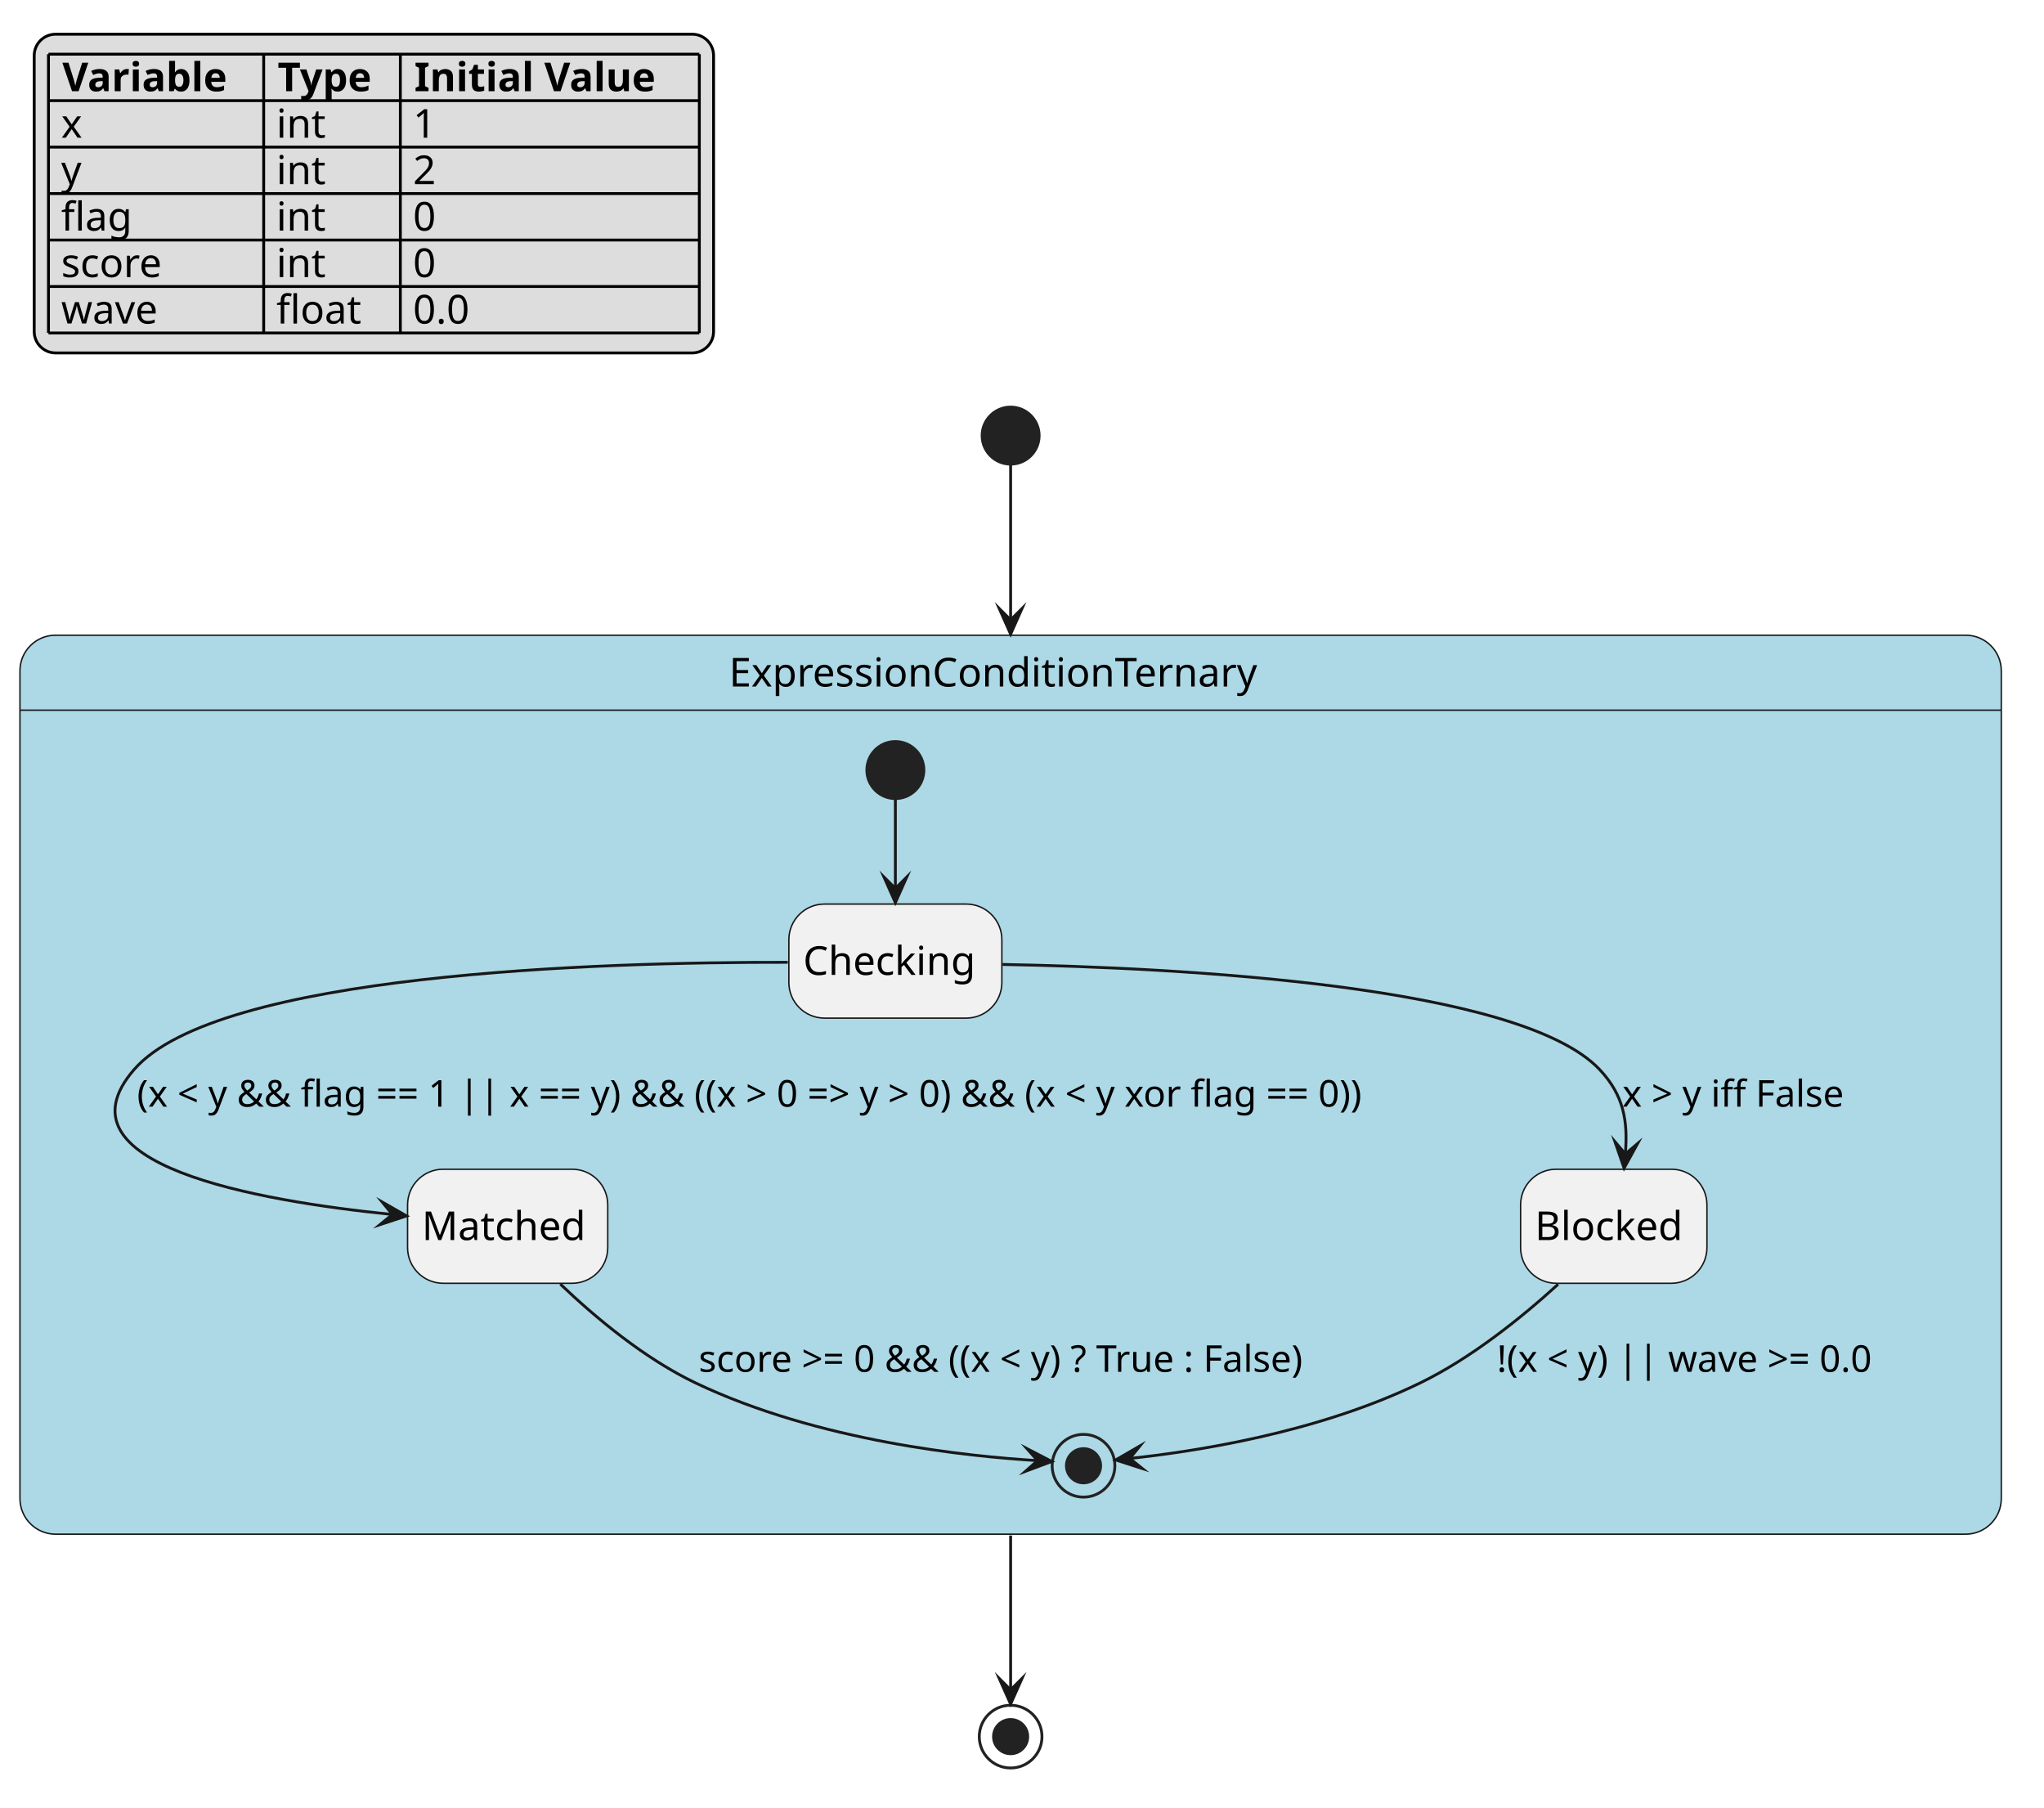
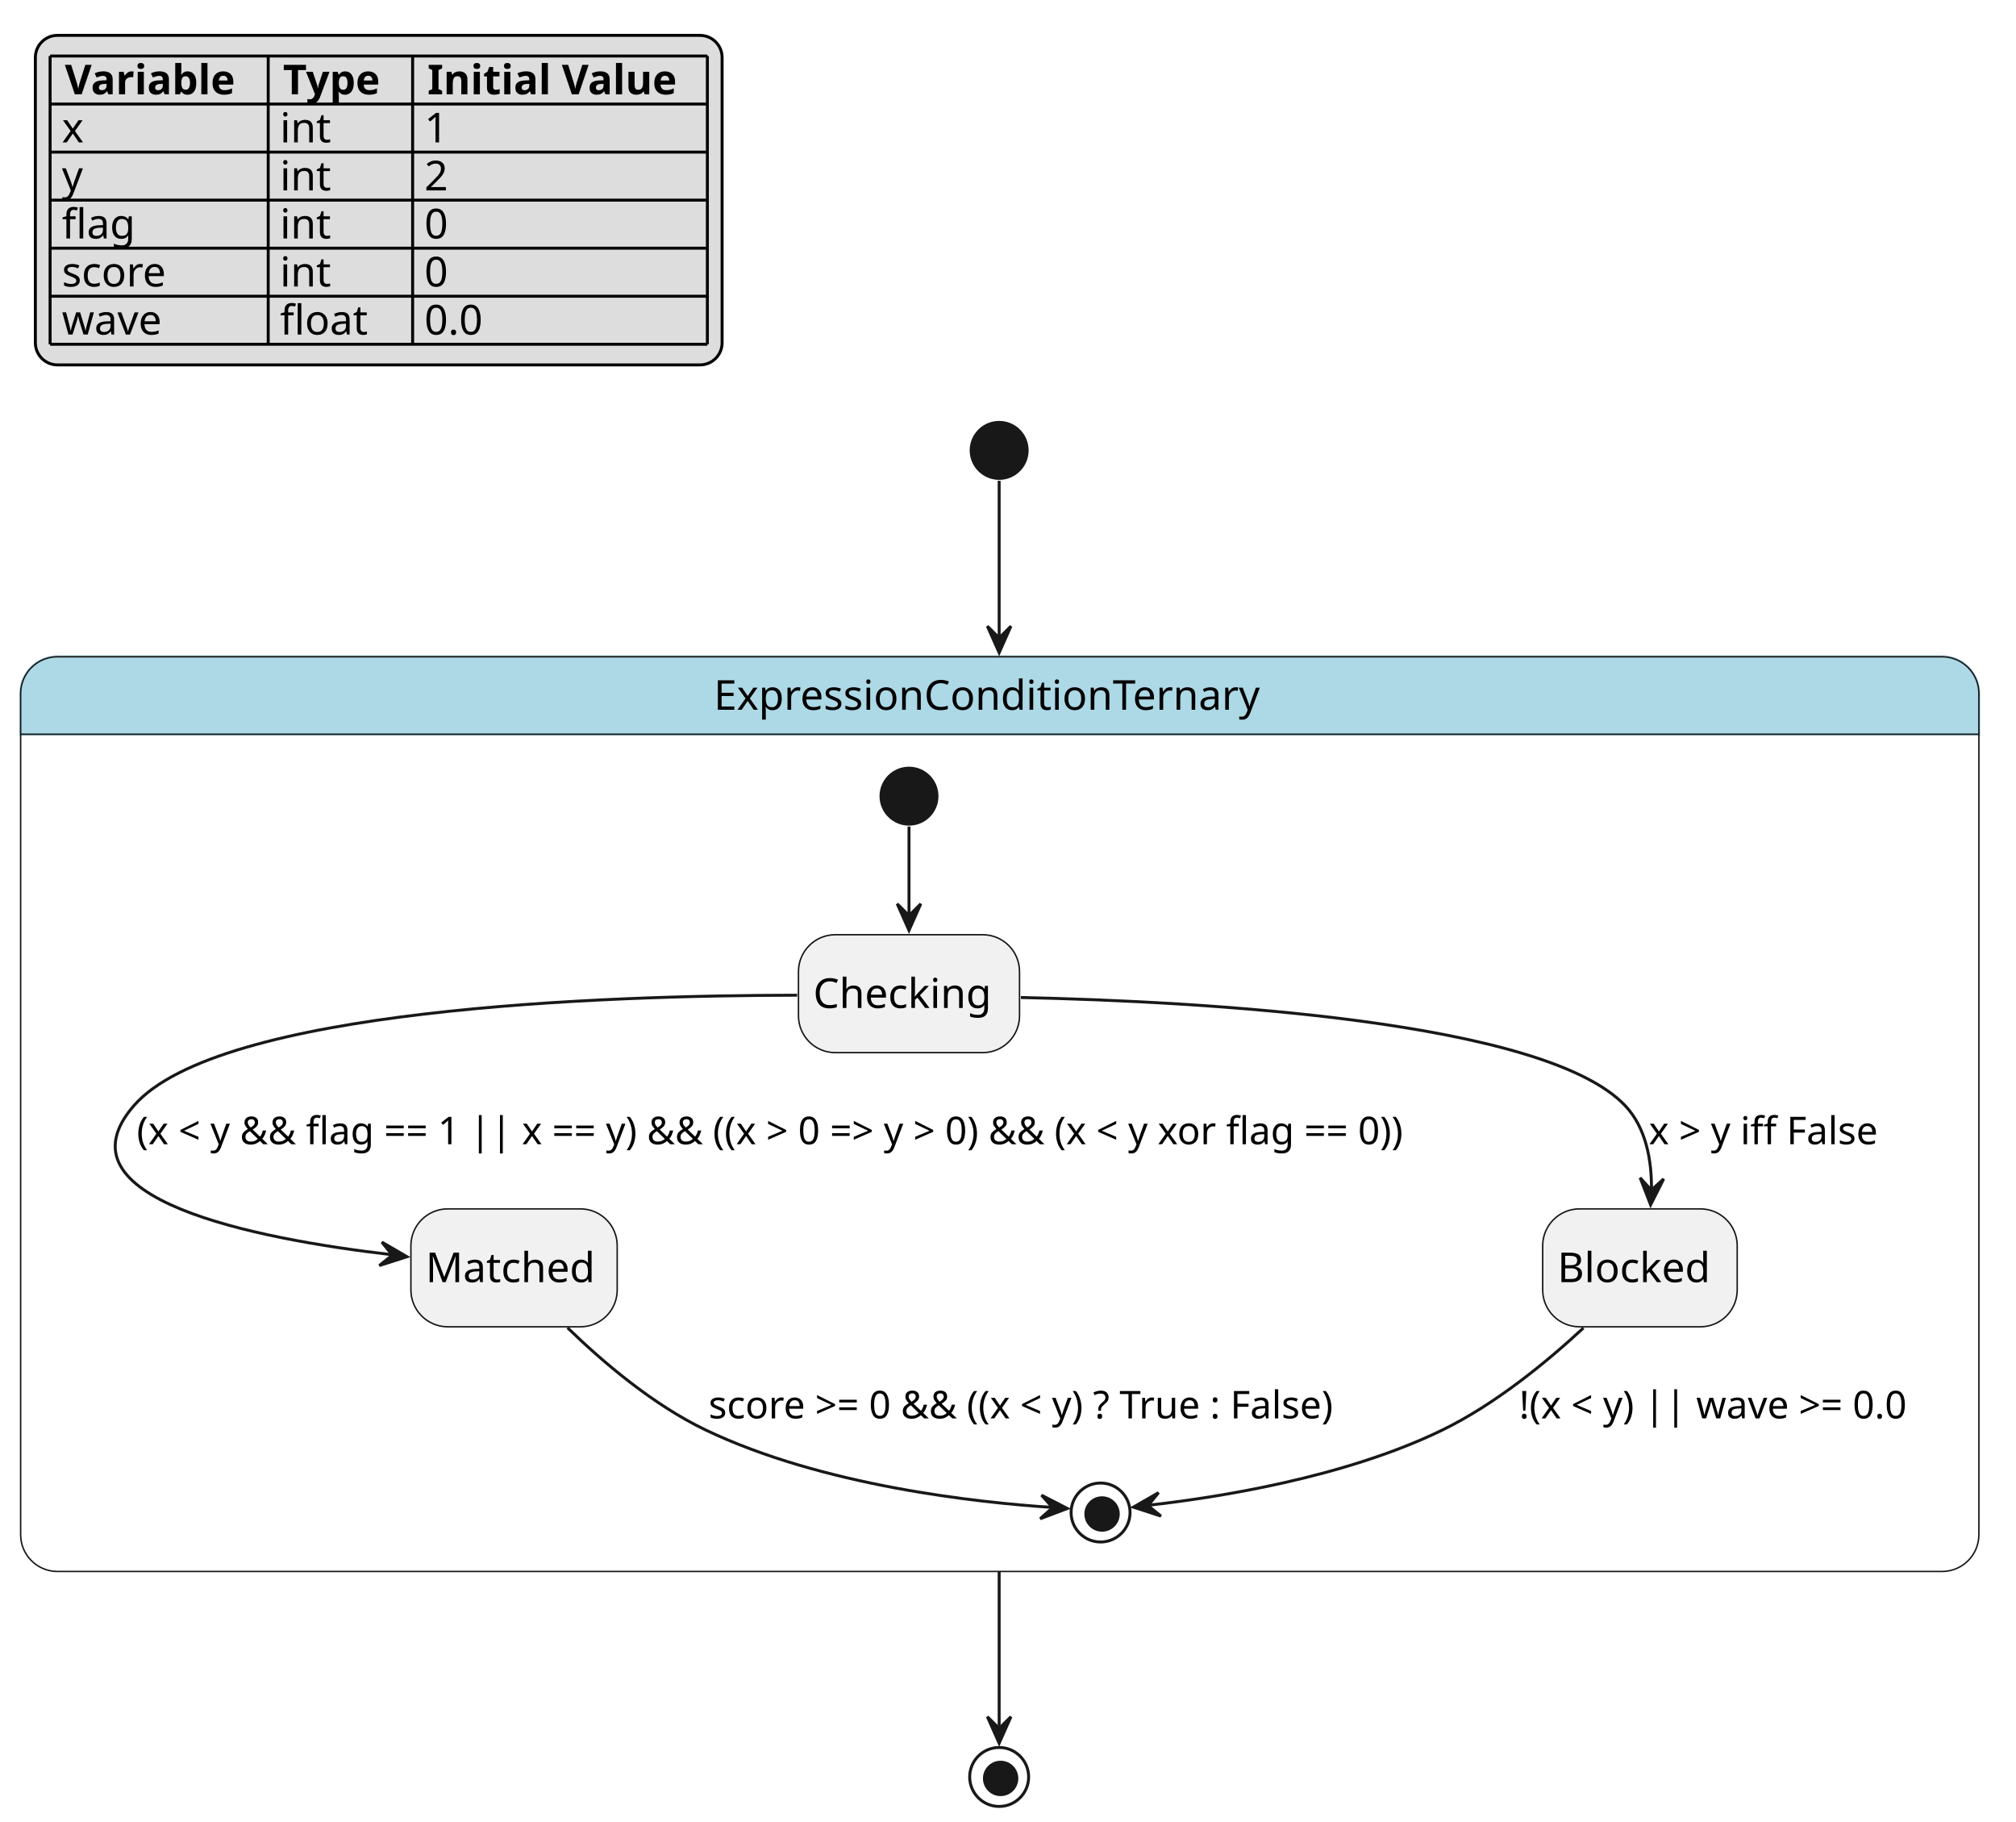
- <svg xmlns="http://www.w3.org/2000/svg" version="1.1" data-diagram-type="STATE" style="width:717px;height:634px;background:#FFFFFF;" width="717px" height="634px" viewBox="0 0 717 634" zoomAndPan="magnify" preserveAspectRatio="none" contentStyleType="text/css">
+ <svg xmlns="http://www.w3.org/2000/svg" contentStyleType="text/css" height="618px" preserveAspectRatio="none" style="width:684px;height:618px;background:#FFFFFF;" version="1.1" viewBox="0 0 684 618" width="684px" zoomAndPan="magnify">
  <defs />
-   <g font-family="sans-serif" lengthAdjust="spacing">
-     <g class="legend" data-source-line="10">
-       <rect x="12" y="12" width="238.313" height="111.781" fill="#DDD" style="stroke:#000;stroke-width:1;" rx="7.5" ry="7.5" />
-       <text x="21.874" y="31.995" fill="#000" font-size="14" textLength="65.748" font-weight="700">Variable</text>
-       <text x="97.37" y="31.995" fill="#000" font-size="14" textLength="38.192" font-weight="700">Type</text>
-       <text x="145.311" y="31.995" fill="#000" font-size="14" textLength="95.129" font-weight="700">Initial Value</text>
-       <text x="21.45" y="48.292" fill="#000" font-size="14">x</text>
-       <text x="96.946" y="48.292" fill="#000" font-size="14" textLength="18.252">int</text>
-       <text x="144.887" y="48.292" fill="#000" font-size="14">1</text>
-       <text x="21.45" y="64.589" fill="#000" font-size="14">y</text>
-       <text x="96.946" y="64.589" fill="#000" font-size="14" textLength="18.252">int</text>
-       <text x="144.887" y="64.589" fill="#000" font-size="14">2</text>
-       <text x="21.45" y="80.886" fill="#000" font-size="14" textLength="26.284">flag</text>
-       <text x="96.946" y="80.886" fill="#000" font-size="14" textLength="18.252">int</text>
-       <text x="144.887" y="80.886" fill="#000" font-size="14">0</text>
-       <text x="21.45" y="97.183" fill="#000" font-size="14" textLength="37.926">score</text>
-       <text x="96.946" y="97.183" fill="#000" font-size="14" textLength="18.252">int</text>
-       <text x="144.887" y="97.183" fill="#000" font-size="14">0</text>
-       <text x="21.45" y="113.479" fill="#000" font-size="14" textLength="36.928">wave</text>
-       <text x="96.946" y="113.479" fill="#000" font-size="14" textLength="31.452">float</text>
-       <text x="144.887" y="113.479" fill="#000" font-size="14" textLength="22.265">0.0</text>
-       <line x1="17" y1="19" x2="245.313" y2="19" style="stroke:#000;stroke-width:1;" />
-       <line x1="17" y1="35.297" x2="245.313" y2="35.297" style="stroke:#000;stroke-width:1;" />
-       <line x1="17" y1="51.594" x2="245.313" y2="51.594" style="stroke:#000;stroke-width:1;" />
-       <line x1="17" y1="67.891" x2="245.313" y2="67.891" style="stroke:#000;stroke-width:1;" />
-       <line x1="17" y1="84.188" x2="245.313" y2="84.188" style="stroke:#000;stroke-width:1;" />
-       <line x1="17" y1="100.484" x2="245.313" y2="100.484" style="stroke:#000;stroke-width:1;" />
-       <line x1="17" y1="116.781" x2="245.313" y2="116.781" style="stroke:#000;stroke-width:1;" />
-       <line x1="17" y1="19" x2="17" y2="116.781" style="stroke:#000;stroke-width:1;" />
-       <line x1="92.496" y1="19" x2="92.496" y2="116.781" style="stroke:#000;stroke-width:1;" />
-       <line x1="140.437" y1="19" x2="140.437" y2="116.781" style="stroke:#000;stroke-width:1;" />
-       <line x1="245.313" y1="19" x2="245.313" y2="116.781" style="stroke:#000;stroke-width:1;" />
+   <g>
+     <rect fill="#DDDDDD" height="111.781" id="_legend" rx="7.5" ry="7.5" style="stroke:#000000;stroke-width:1.0;" width="233" x="12" y="12" />
+     <text fill="#000000" font-family="sans-serif" font-size="14" font-weight="bold" lengthAdjust="spacing" textLength="64" x="22" y="31.995">Variable</text>
+     <text fill="#000000" font-family="sans-serif" font-size="14" font-weight="bold" lengthAdjust="spacing" textLength="39" x="96" y="31.995">Type</text>
+     <text fill="#000000" font-family="sans-serif" font-size="14" font-weight="bold" lengthAdjust="spacing" textLength="90" x="145" y="31.995">Initial Value</text>
+     <text fill="#000000" font-family="sans-serif" font-size="14" lengthAdjust="spacing" textLength="7" x="21" y="48.292">x</text>
+     <text fill="#000000" font-family="sans-serif" font-size="14" lengthAdjust="spacing" textLength="17" x="95" y="48.292">int</text>
+     <text fill="#000000" font-family="sans-serif" font-size="14" lengthAdjust="spacing" textLength="9" x="144" y="48.292">1</text>
+     <text fill="#000000" font-family="sans-serif" font-size="14" lengthAdjust="spacing" textLength="7" x="21" y="64.589">y</text>
+     <text fill="#000000" font-family="sans-serif" font-size="14" lengthAdjust="spacing" textLength="17" x="95" y="64.589">int</text>
+     <text fill="#000000" font-family="sans-serif" font-size="14" lengthAdjust="spacing" textLength="9" x="144" y="64.589">2</text>
+     <text fill="#000000" font-family="sans-serif" font-size="14" lengthAdjust="spacing" textLength="24" x="21" y="80.886">flag</text>
+     <text fill="#000000" font-family="sans-serif" font-size="14" lengthAdjust="spacing" textLength="17" x="95" y="80.886">int</text>
+     <text fill="#000000" font-family="sans-serif" font-size="14" lengthAdjust="spacing" textLength="9" x="144" y="80.886">0</text>
+     <text fill="#000000" font-family="sans-serif" font-size="14" lengthAdjust="spacing" textLength="39" x="21" y="97.183">score</text>
+     <text fill="#000000" font-family="sans-serif" font-size="14" lengthAdjust="spacing" textLength="17" x="95" y="97.183">int</text>
+     <text fill="#000000" font-family="sans-serif" font-size="14" lengthAdjust="spacing" textLength="9" x="144" y="97.183">0</text>
+     <text fill="#000000" font-family="sans-serif" font-size="14" lengthAdjust="spacing" textLength="35" x="21" y="113.48">wave</text>
+     <text fill="#000000" font-family="sans-serif" font-size="14" lengthAdjust="spacing" textLength="29" x="95" y="113.48">float</text>
+     <text fill="#000000" font-family="sans-serif" font-size="14" lengthAdjust="spacing" textLength="22" x="144" y="113.48">0.0</text>
+     <line style="stroke:#000000;stroke-width:1.0;" x1="17" x2="240" y1="19" y2="19" />
+     <line style="stroke:#000000;stroke-width:1.0;" x1="17" x2="240" y1="35.297" y2="35.297" />
+     <line style="stroke:#000000;stroke-width:1.0;" x1="17" x2="240" y1="51.594" y2="51.594" />
+     <line style="stroke:#000000;stroke-width:1.0;" x1="17" x2="240" y1="67.891" y2="67.891" />
+     <line style="stroke:#000000;stroke-width:1.0;" x1="17" x2="240" y1="84.188" y2="84.188" />
+     <line style="stroke:#000000;stroke-width:1.0;" x1="17" x2="240" y1="100.484" y2="100.484" />
+     <line style="stroke:#000000;stroke-width:1.0;" x1="17" x2="240" y1="116.781" y2="116.781" />
+     <line style="stroke:#000000;stroke-width:1.0;" x1="17" x2="17" y1="19" y2="116.781" />
+     <line style="stroke:#000000;stroke-width:1.0;" x1="91" x2="91" y1="19" y2="116.781" />
+     <line style="stroke:#000000;stroke-width:1.0;" x1="140" x2="140" y1="19" y2="116.781" />
+     <line style="stroke:#000000;stroke-width:1.0;" x1="240" x2="240" y1="19" y2="116.781" />
+     <path d="M19.5,222.781 L658.91,222.781 A12.5,12.5 0 0 1 671.41,235.281 L671.41,249.078 L7,249.078 L7,235.281 A12.5,12.5 0 0 1 19.5,222.781 " fill="#ADD8E6" style="stroke:#ADD8E6;stroke-width:1.0;" />
+     <rect fill="none" height="310.297" rx="12.5" ry="12.5" style="stroke:#181818;stroke-width:0.5;" width="664.41" x="7" y="222.781" />
+     <line style="stroke:#181818;stroke-width:0.5;" x1="7" x2="671.41" y1="249.078" y2="249.078" />
+     <text fill="#000000" font-family="sans-serif" font-size="14" lengthAdjust="spacing" textLength="194" x="242.205" y="240.776">ExpressionConditionTernary</text>
+     <rect fill="#F1F1F1" height="40" rx="12.5" ry="12.5" style="stroke:#181818;stroke-width:0.5;" width="75" x="270.91" y="317.078" />
+     <text fill="#000000" font-family="sans-serif" font-size="14" lengthAdjust="spacing" textLength="65" x="275.91" y="341.925">Checking</text>
+     <rect fill="#F1F1F1" height="40" rx="12.5" ry="12.5" style="stroke:#181818;stroke-width:0.5;" width="70" x="139.41" y="410.078" />
+     <text fill="#000000" font-family="sans-serif" font-size="14" lengthAdjust="spacing" textLength="60" x="144.41" y="434.925">Matched</text>
+     <rect fill="#F1F1F1" height="40" rx="12.5" ry="12.5" style="stroke:#181818;stroke-width:0.5;" width="66" x="523.41" y="410.078" />
+     <text fill="#000000" font-family="sans-serif" font-size="14" lengthAdjust="spacing" textLength="56" x="528.41" y="434.925">Blocked</text>
+     <ellipse cx="308.41" cy="270.078" fill="#181818" rx="10" ry="10" style="stroke:none;stroke-width:1.0;" />
+     <ellipse cx="373.41" cy="513.078" fill="none" rx="10" ry="10" style="stroke:#181818;stroke-width:1.0;" />
+     <ellipse cx="373.91" cy="513.578" fill="#181818" rx="6" ry="6" style="stroke:none;stroke-width:1.0;" />
+     <g id="link_*start*expression_condition_ternary_expression_condition_ternary__checking">
+       <path d="M308.41,280.388 C308.41,288.328 308.41,300.118 308.41,310.808 " fill="none" id="*start*expression_condition_ternary-to-expression_condition_ternary__checking" style="stroke:#181818;stroke-width:1.0;" />
+       <polygon fill="#181818" points="308.41,315.598,312.41,306.598,308.41,310.598,304.41,306.598,308.41,315.598" style="stroke:#181818;stroke-width:1.0;" />
    </g>
-     <g class="entity" data-qualified-name="expression_condition_ternary" id="ent0001" data-source-line="19">
-       <path d="M19.5,222.781 L689.517,222.781 A12.5,12.5 0 0 1 702.017,235.281 L702.017,249.078 L7,249.078 L7,235.281 A12.5,12.5 0 0 1 19.5,222.781" fill="#ADD8E6" />
-       <path d="M7,249.078 L702.017,249.078 L702.017,525.578 A12.5,12.5 0 0 1 689.517,538.078 L19.5,538.078 A12.5,12.5 0 0 1 7,525.578 L7,249.078" fill="#ADD8E6" />
-       <rect x="7" y="222.781" width="695.017" height="315.297" fill="none" style="stroke:#181818;stroke-width:0.5;" rx="12.5" ry="12.5" />
-       <line x1="7" y1="249.078" x2="702.017" y2="249.078" style="stroke:#181818;stroke-width:0.5;" />
-       <text x="255.747" y="240.776" fill="#000" font-size="14" textLength="197.524">ExpressionConditionTernary</text>
-       <rect x="276.72" y="317.078" width="74.716" height="40" fill="#F1F1F1" style="stroke:#181818;stroke-width:0.5;" rx="12.5" ry="12.5" />
-       <text x="281.72" y="341.925" fill="#000" font-size="14" textLength="64.716">Checking</text>
-       <rect x="142.97" y="410.078" width="70.218" height="40" fill="#F1F1F1" style="stroke:#181818;stroke-width:0.5;" rx="12.5" ry="12.5" />
-       <text x="147.97" y="434.925" fill="#000" font-size="14" textLength="60.218">Matched</text>
-       <rect x="533.4" y="410.078" width="65.364" height="40" fill="#F1F1F1" style="stroke:#181818;stroke-width:0.5;" rx="12.5" ry="12.5" />
-       <text x="538.4" y="434.925" fill="#000" font-size="14" textLength="55.364">Blocked</text>
-       <g class="start_entity" data-qualified-name="expression_condition_ternary..start.expression_condition_ternary" id="ent0005" data-source-line="23">
-         <ellipse cx="314.08" cy="270.078" rx="10" ry="10" fill="#222" style="stroke:#222;stroke-width:1;" />
-       </g>
-       <g class="end_entity" data-qualified-name="expression_condition_ternary..end.expression_condition_ternary" id="ent0009" data-source-line="26">
-         <ellipse cx="380.08" cy="514.078" rx="11" ry="11" fill="none" style="stroke:#222;stroke-width:1;" />
-         <ellipse cx="380.08" cy="514.078" rx="6" ry="6" fill="#222" style="stroke:#222;stroke-width:1;" />
-       </g>
-       <g class="link" data-entity-1="ent0005" data-entity-2="ent0002" id="lnk6" data-source-line="23" data-link-type="dependency">
-         <path d="M314.08,280.388 C314.08,289.798 314.08,299.618 314.08,311.598" style="stroke:#181818;stroke-width:1;" fill="none" id="*start*expression_condition_ternary-to-expression_condition_ternary__checking" />
-         <polygon points="314.08,316.598,318.08,307.598,314.08,311.598,310.08,307.598,314.08,316.598" fill="#181818" style="stroke:#181818;stroke-width:1;stroke-linejoin:miter;stroke-miterlimit:10;" />
-       </g>
-       <g class="link" data-entity-1="ent0002" data-entity-2="ent0003" id="lnk7" data-source-line="24" data-link-type="dependency">
-         <path d="M276.34,337.508 C209.91,337.388 76.36,341.468 47.08,375.078 C18,408.468 89.605,421.095 137.635,425.955" style="stroke:#181818;stroke-width:1;" fill="none" id="expression_condition_ternary__checking-to-expression_condition_ternary__matched" />
-         <polygon points="142.61,426.458,134.058,421.572,137.635,425.955,133.253,429.532,142.61,426.458" fill="#181818" style="stroke:#181818;stroke-width:1;stroke-linejoin:miter;stroke-miterlimit:10;" />
-         <text x="48.08" y="388.145" fill="#000" font-size="13" textLength="512.745">(x &lt; y &amp;&amp; flag == 1 || x == y) &amp;&amp; ((x &gt; 0 =&gt; y &gt; 0) &amp;&amp; (x &lt; y xor flag == 0))</text>
-       </g>
-       <g class="link" data-entity-1="ent0002" data-entity-2="ent0004" id="lnk8" data-source-line="25" data-link-type="dependency">
-         <path d="M351.67,338.258 C413.64,339.418 533.16,345.538 561.08,375.078 C569.62,384.108 571.1,393.206 570.13,404.716" style="stroke:#181818;stroke-width:1;" fill="none" id="expression_condition_ternary__checking-to-expression_condition_ternary__blocked" />
-         <polygon points="569.71,409.698,574.452,401.066,570.13,404.716,566.48,400.394,569.71,409.698" fill="#181818" style="stroke:#181818;stroke-width:1;stroke-linejoin:miter;stroke-miterlimit:10;" />
-         <text x="569.08" y="388.145" fill="#000" font-size="13" textLength="89.4">x &gt; y iff False</text>
-       </g>
-       <g class="link" data-entity-1="ent0003" data-entity-2="ent0009" id="lnk10" data-source-line="26" data-link-type="dependency">
-         <path d="M196.56,450.368 C208.93,462.158 226.17,476.548 244.08,485.078 C287.18,505.598 339.969,510.826 363.949,512.276" style="stroke:#181818;stroke-width:1;" fill="none" id="expression_condition_ternary__matched-to-*end*expression_condition_ternary" />
-         <polygon points="368.94,512.578,360.198,508.042,363.949,512.276,359.715,516.028,368.94,512.578" fill="#181818" style="stroke:#181818;stroke-width:1;stroke-linejoin:miter;stroke-miterlimit:10;" />
-         <text x="245.08" y="481.145" fill="#000" font-size="13" textLength="248.066">score &gt;= 0 &amp;&amp; ((x &lt; y) ? True : False)</text>
-       </g>
-       <g class="link" data-entity-1="ent0004" data-entity-2="ent0009" id="lnk11" data-source-line="27" data-link-type="dependency">
-         <path d="M546.56,450.428 C533.77,462.088 516.12,476.318 498.08,485.078 C461.53,502.828 417.992,509.196 396.332,511.516" style="stroke:#181818;stroke-width:1;" fill="none" id="expression_condition_ternary__blocked-to-*end*expression_condition_ternary" />
-         <polygon points="391.36,512.048,400.735,515.067,396.332,511.516,399.883,507.112,391.36,512.048" fill="#181818" style="stroke:#181818;stroke-width:1;stroke-linejoin:miter;stroke-miterlimit:10;" />
-         <text x="525.08" y="481.145" fill="#000" font-size="13" textLength="151.938">!(x &lt; y) || wave &gt;= 0.0</text>
-       </g>
+     <g id="link_expression_condition_ternary__checking_expression_condition_ternary__matched">
+       <path d="M270.45,337.598 C204.76,337.658 74.11,342.058 45.41,375.078 C18,406.618 85.78,420.158 133.13,425.648 " fill="none" id="expression_condition_ternary__checking-to-expression_condition_ternary__matched" style="stroke:#181818;stroke-width:1.0;" />
+       <polygon fill="#181818" points="138.08,426.308,129.567,421.355,133.109,425.765,128.699,429.308,138.08,426.308" style="stroke:#181818;stroke-width:1.0;" />
+       <text fill="#000000" font-family="sans-serif" font-size="13" lengthAdjust="spacing" textLength="504" x="46.41" y="388.145">(x &lt; y &amp;&amp; flag == 1 || x == y) &amp;&amp; ((x &gt; 0 =&gt; y &gt; 0) &amp;&amp; (x &lt; y xor flag == 0))</text>
    </g>
-     <g class="start_entity" data-qualified-name=".start." id="ent0012" data-source-line="29">
-       <ellipse cx="354.51" cy="152.781" rx="10" ry="10" fill="#222" style="stroke:#222;stroke-width:1;" />
+     <g id="link_expression_condition_ternary__checking_expression_condition_ternary__blocked">
+       <path d="M346.38,338.378 C407.62,339.718 524.11,346.128 551.41,375.078 C558.54,382.638 560.45,393.708 560.32,403.868 " fill="none" id="expression_condition_ternary__checking-to-expression_condition_ternary__blocked" style="stroke:#181818;stroke-width:1.0;" />
+       <polygon fill="#181818" points="560.03,408.708,564.462,399.913,560.273,403.714,556.471,399.525,560.03,408.708" style="stroke:#181818;stroke-width:1.0;" />
+       <text fill="#000000" font-family="sans-serif" font-size="13" lengthAdjust="spacing" textLength="85" x="559.41" y="388.145">x &gt; y iff False</text>
    </g>
-     <g class="end_entity" data-qualified-name=".end." id="ent0014" data-source-line="30">
-       <ellipse cx="354.51" cy="609.081" rx="11" ry="11" fill="none" style="stroke:#222;stroke-width:1;" />
-       <ellipse cx="354.51" cy="609.081" rx="6" ry="6" fill="#222" style="stroke:#222;stroke-width:1;" />
+     <g id="link_expression_condition_ternary__matched_*end*expression_condition_ternary">
+       <path d="M192.55,450.398 C204.7,462.198 221.68,476.598 239.41,485.078 C279.05,504.038 331.45,509.698 357.41,511.378 " fill="none" id="expression_condition_ternary__matched-to-*end*expression_condition_ternary" style="stroke:#181818;stroke-width:1.0;" />
+       <polygon fill="#181818" points="362.13,511.708,353.373,507.201,357.138,511.423,352.916,515.188,362.13,511.708" style="stroke:#181818;stroke-width:1.0;" />
+       <text fill="#000000" font-family="sans-serif" font-size="13" lengthAdjust="spacing" textLength="244" x="240.41" y="481.145">score &gt;= 0 &amp;&amp; ((x &lt; y) ? True : False)</text>
    </g>
-     <g class="link" data-entity-1="ent0012" data-entity-2="ent0001" id="lnk13" data-source-line="29" data-link-type="dependency">
-       <path d="M354.51,163.191 C354.51,175.041 354.51,191.941 354.51,217.421" style="stroke:#181818;stroke-width:1;" fill="none" id="*start*-to-expression_condition_ternary" />
-       <polygon points="354.51,222.421,358.51,213.421,354.51,217.421,350.51,213.421,354.51,222.421" fill="#181818" style="stroke:#181818;stroke-width:1;stroke-linejoin:miter;stroke-miterlimit:10;" />
+     <g id="link_expression_condition_ternary__blocked_*end*expression_condition_ternary">
+       <path d="M537.24,450.468 C524.66,462.138 507.27,476.368 489.41,485.078 C456.11,501.308 412.61,508.048 389.49,510.628 " fill="none" id="expression_condition_ternary__blocked-to-*end*expression_condition_ternary" style="stroke:#181818;stroke-width:1.0;" />
+       <polygon fill="#181818" points="384.54,511.248,393.904,514.301,389.514,510.734,393.081,506.343,384.54,511.248" style="stroke:#181818;stroke-width:1.0;" />
+       <text fill="#000000" font-family="sans-serif" font-size="13" lengthAdjust="spacing" textLength="146" x="515.41" y="481.145">!(x &lt; y) || wave &gt;= 0.0</text>
    </g>
-     <g class="link" data-entity-1="ent0001" data-entity-2="ent0014" id="lnk15" data-source-line="30" data-link-type="dependency">
-       <path d="M354.51,538.541 C354.51,563.711 354.51,580.481 354.51,592.671" style="stroke:#181818;stroke-width:1;" fill="none" id="expression_condition_ternary-to-*end*" />
-       <polygon points="354.51,597.671,358.51,588.671,354.51,592.671,350.51,588.671,354.51,597.671" fill="#181818" style="stroke:#181818;stroke-width:1;stroke-linejoin:miter;stroke-miterlimit:10;" />
+     <ellipse cx="339" cy="152.781" fill="#181818" rx="10" ry="10" style="stroke:none;stroke-width:1.0;" />
+     <ellipse cx="339" cy="602.781" fill="none" rx="10" ry="10" style="stroke:#181818;stroke-width:1.0;" />
+     <ellipse cx="339.5" cy="603.281" fill="#181818" rx="6" ry="6" style="stroke:none;stroke-width:1.0;" />
+     <g id="link_*start*_expression_condition_ternary">
+       <path d="M339,163.081 C339,173.981 339,193.521 339,216.501 " fill="none" id="*start*-to-expression_condition_ternary" style="stroke:#181818;stroke-width:1.0;" />
+       <polygon fill="#181818" points="339,221.411,343,212.411,339,216.411,335,212.411,339,221.411" style="stroke:#181818;stroke-width:1.0;" />
+     </g>
+     <g id="link_expression_condition_ternary_*end*">
+       <path d="M339,533.051 C339,554.731 339,573.871 339,586.411 " fill="none" id="expression_condition_ternary-to-*end*" style="stroke:#181818;stroke-width:1.0;" />
+       <polygon fill="#181818" points="339,591.341,343,582.341,339,586.341,335,582.341,339,591.341" style="stroke:#181818;stroke-width:1.0;" />
    </g>
  </g>
</svg>
